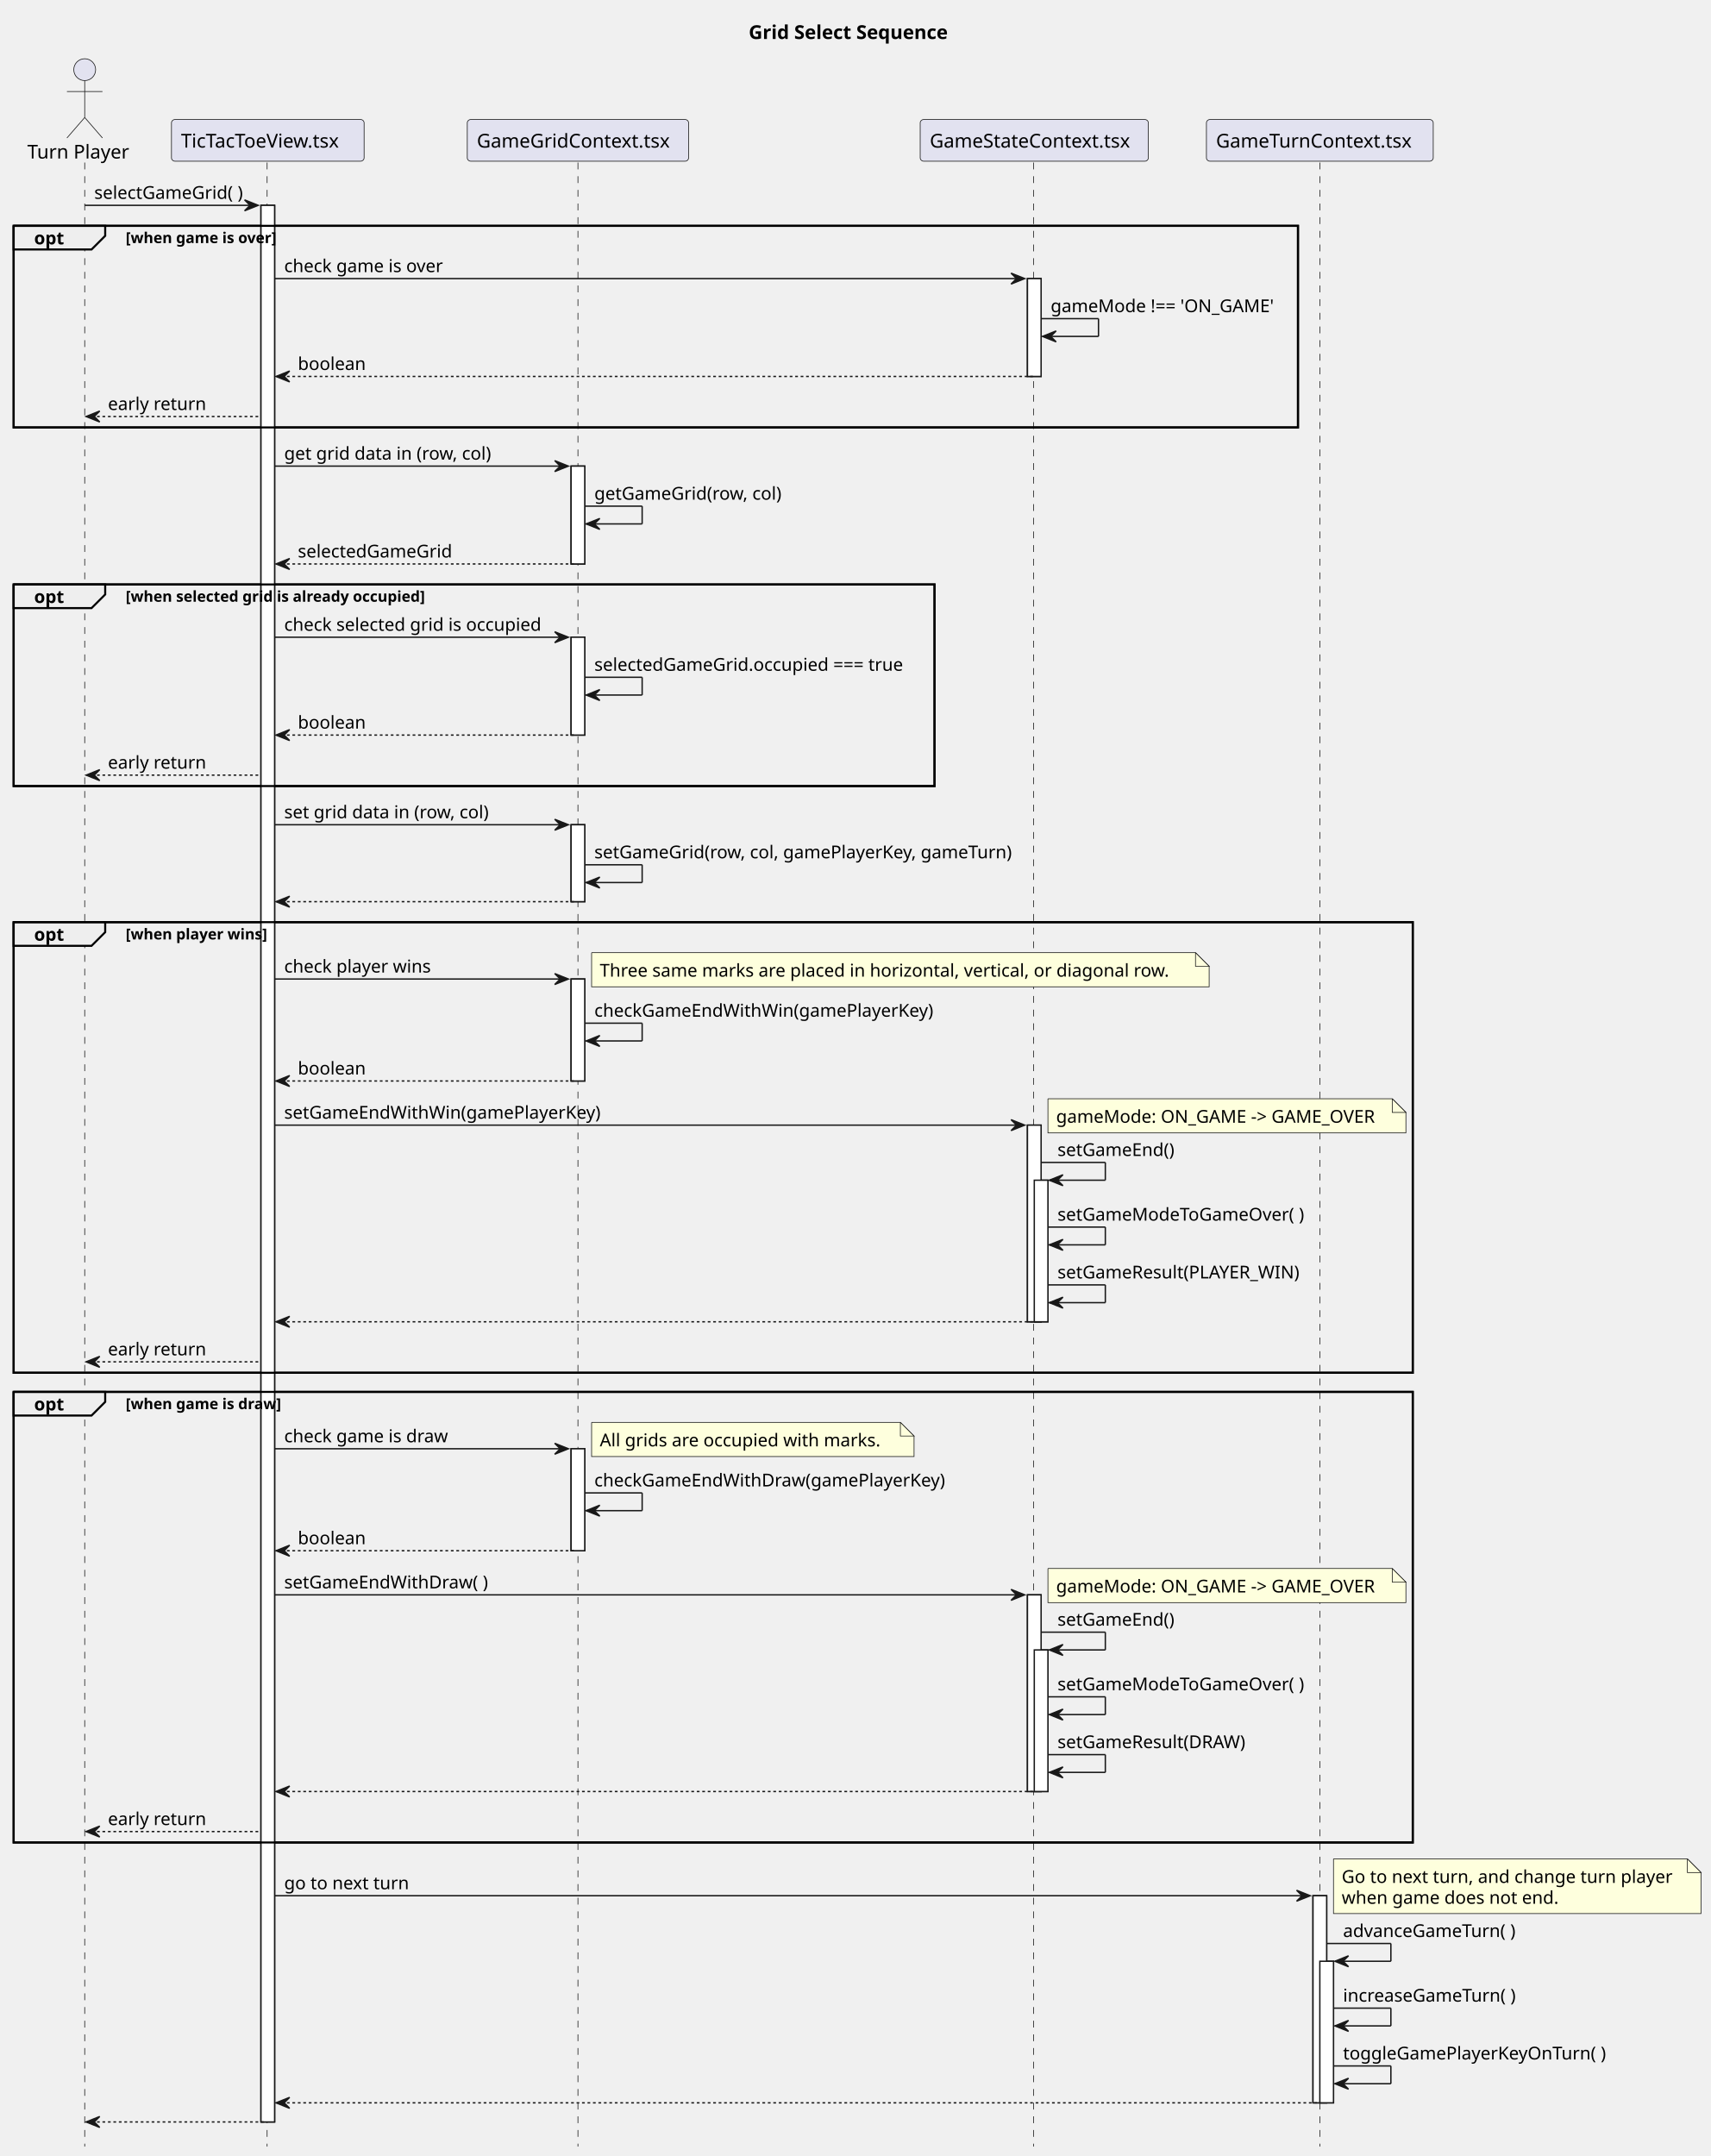
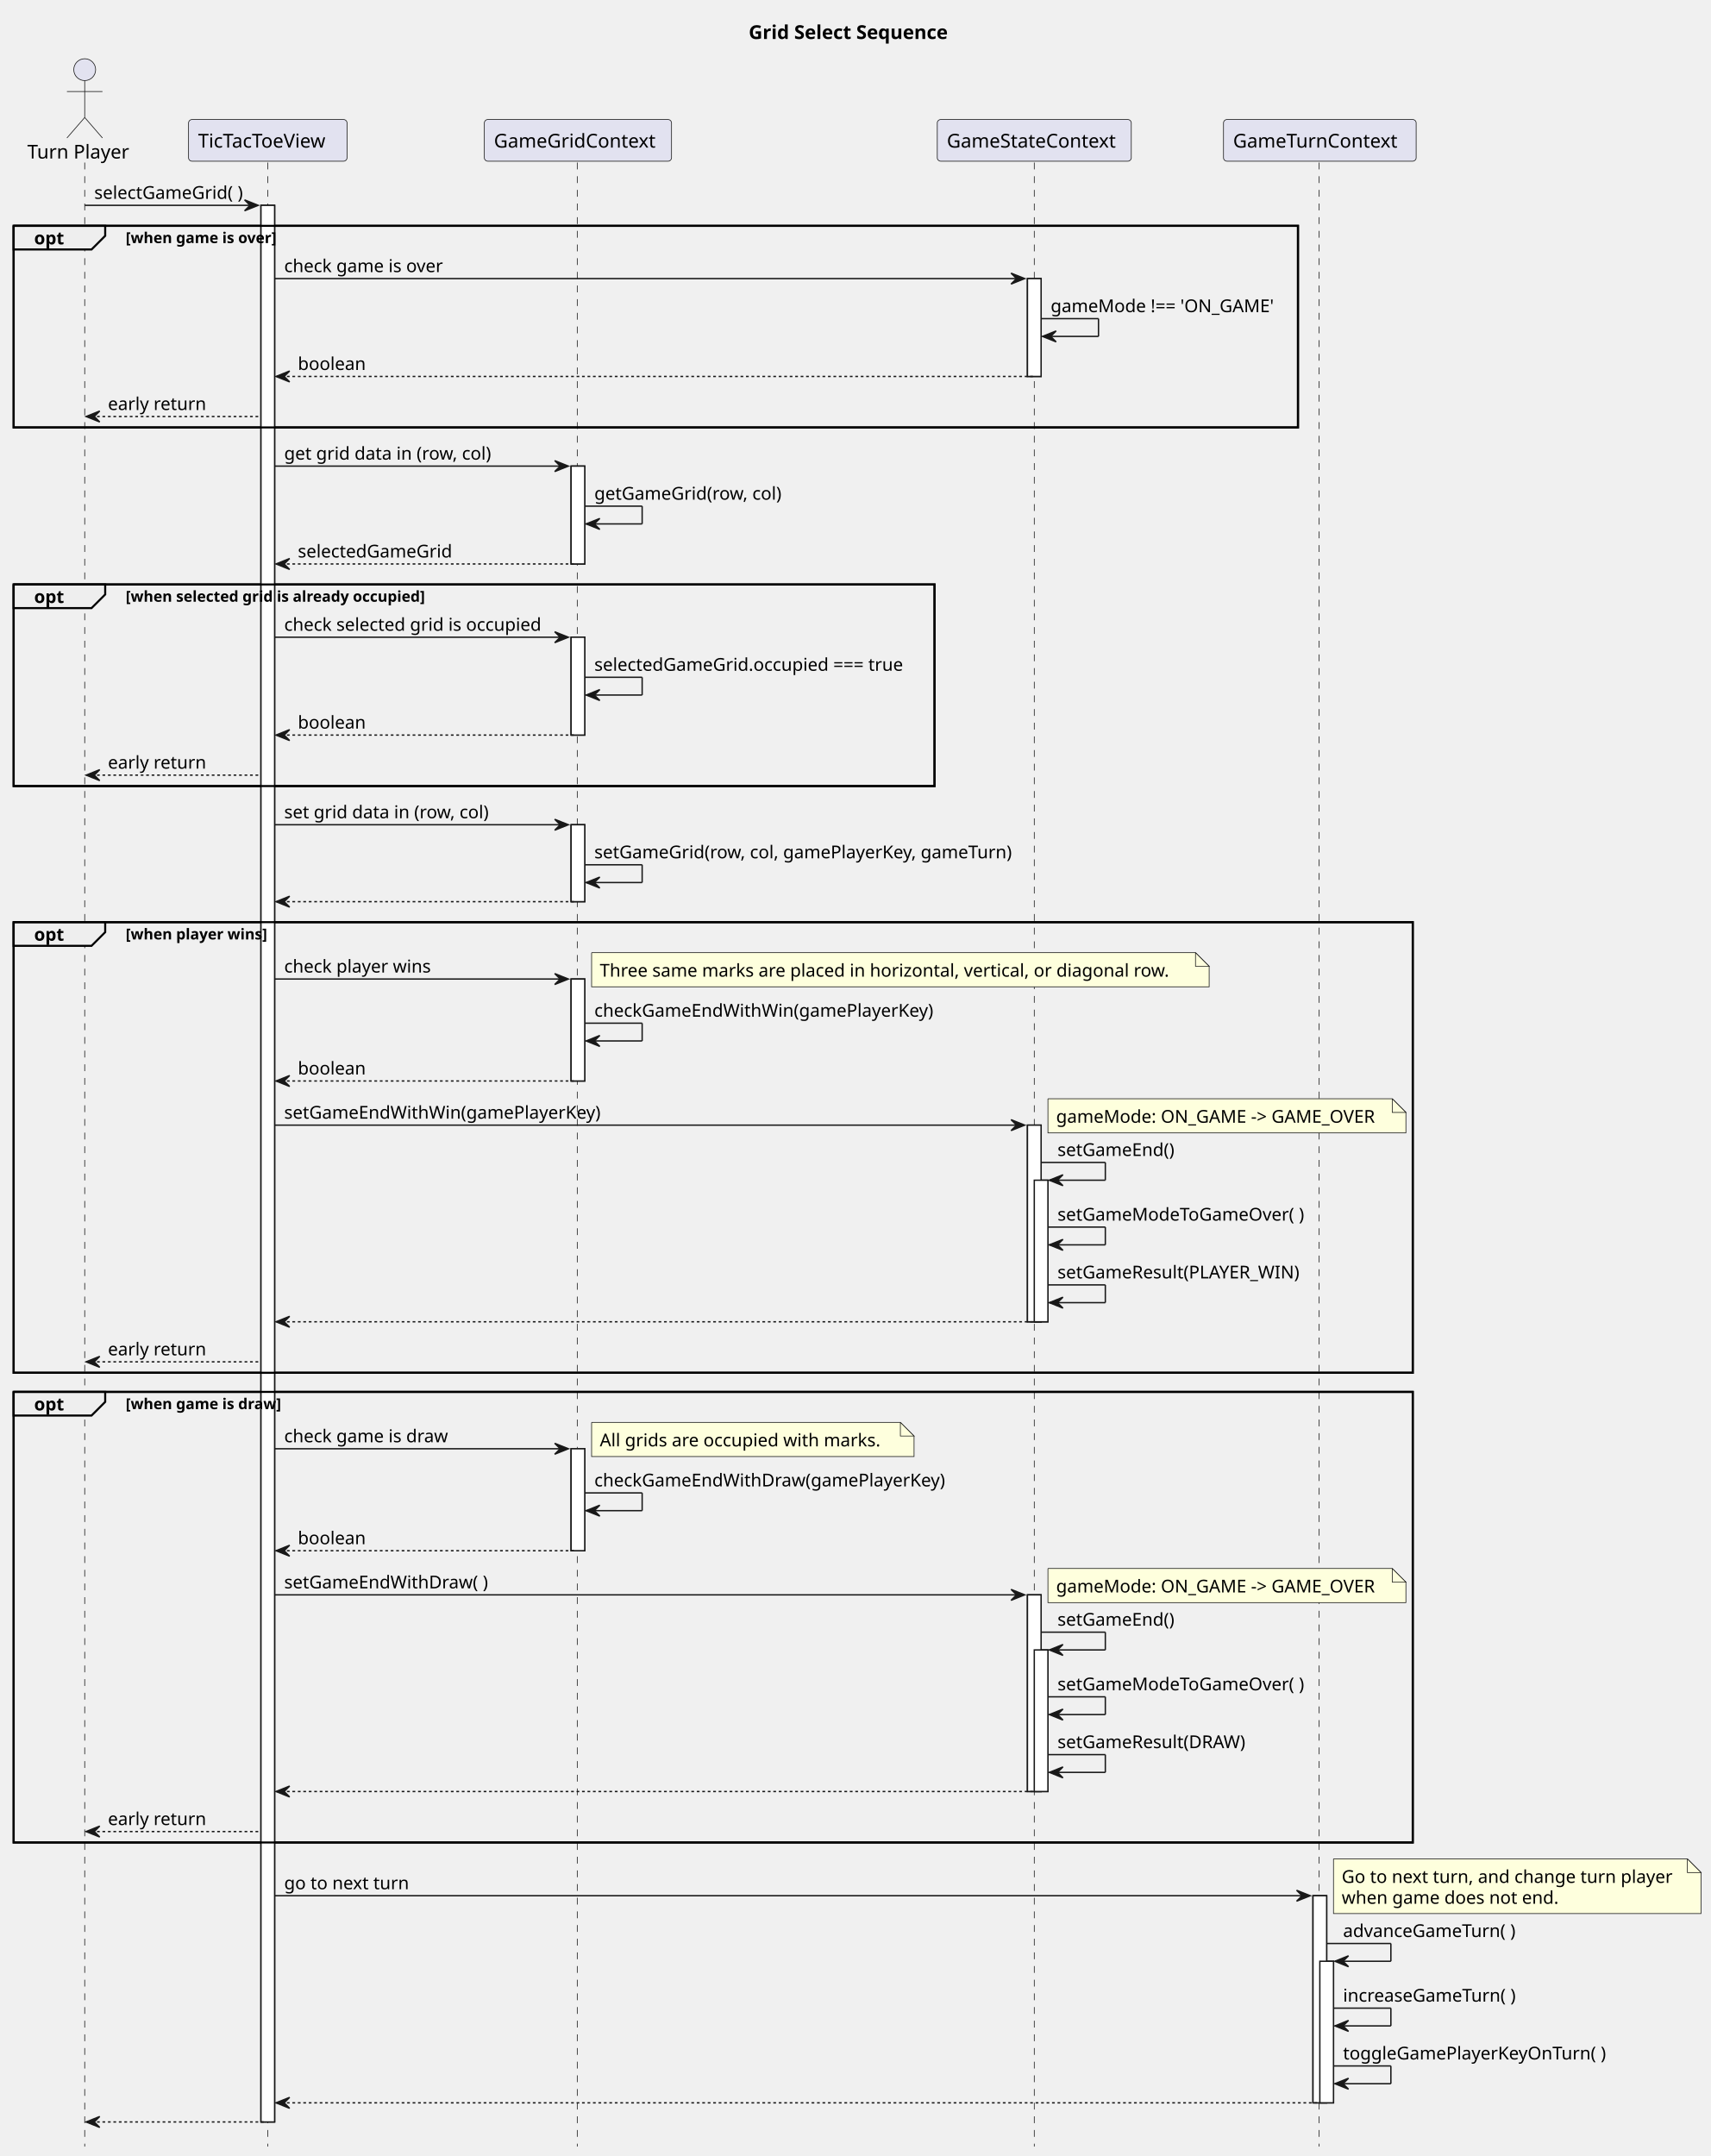
<svg xmlns="http://www.w3.org/2000/svg" contentStyleType="text/css" height="1578px" preserveAspectRatio="none" style="width:1252px;height:1578px;background:#FFFFFF;" version="1.1" viewBox="0 0 1252 1578" width="1252px" zoomAndPan="magnify">
  <defs />
  <g>
    <text fill="#000000" font-family="sans-serif" font-size="14" font-weight="bold" lengthAdjust="spacing" textLength="148" x="548" y="28.535">Grid Select Sequence</text>
    <rect fill="#FFFFFF" height="1402.801" style="stroke:#181818;stroke-width:1.0;" width="10" x="191" y="150.287" />
    <rect fill="#FFFFFF" height="71.621" style="stroke:#181818;stroke-width:1.0;" width="10" x="418" y="341.15" />
    <rect fill="#FFFFFF" height="71.621" style="stroke:#181818;stroke-width:1.0;" width="10" x="418" y="466.393" />
    <rect fill="#FFFFFF" height="56.31" style="stroke:#181818;stroke-width:1.0;" width="10" x="418" y="603.635" />
    <rect fill="#FFFFFF" height="74.621" style="stroke:#181818;stroke-width:1.0;" width="10" x="418" y="716.566" />
    <rect fill="#FFFFFF" height="74.621" style="stroke:#181818;stroke-width:1.0;" width="10" x="418" y="1060.361" />
    <rect fill="#FFFFFF" height="71.621" style="stroke:#181818;stroke-width:1.0;" width="10" x="752" y="203.908" />
    <rect fill="#FFFFFF" height="143.932" style="stroke:#181818;stroke-width:1.0;" width="10" x="752" y="823.498" />
    <rect fill="#FFFFFF" height="103.621" style="stroke:#181818;stroke-width:1.0;" width="10" x="757" y="863.809" />
    <rect fill="#FFFFFF" height="143.932" style="stroke:#181818;stroke-width:1.0;" width="10" x="752" y="1167.293" />
    <rect fill="#FFFFFF" height="103.621" style="stroke:#181818;stroke-width:1.0;" width="10" x="757" y="1207.603" />
    <rect fill="#FFFFFF" height="151.587" style="stroke:#181818;stroke-width:1.0;" width="10" x="961" y="1387.501" />
    <rect fill="#FFFFFF" height="103.621" style="stroke:#181818;stroke-width:1.0;" width="10" x="966" y="1435.467" />
    <rect fill="none" height="147.553" style="stroke:#000000;stroke-width:1.5;" width="940" x="10" y="165.287" />
    <rect fill="none" height="147.553" style="stroke:#000000;stroke-width:1.5;" width="674" x="10" y="427.772" />
    <rect fill="none" height="329.795" style="stroke:#000000;stroke-width:1.5;" width="1024" x="10" y="674.945" />
    <rect fill="none" height="329.795" style="stroke:#000000;stroke-width:1.5;" width="1024" x="10" y="1018.74" />
    <line style="stroke:#181818;stroke-width:0.5;stroke-dasharray:5.0,5.0;" x1="62" x2="62" y1="118.977" y2="1571.088" />
-     <line style="stroke:#181818;stroke-width:0.5;stroke-dasharray:5.0,5.0;" x1="195.5" x2="195.5" y1="118.977" y2="1571.088" />
-     <line style="stroke:#181818;stroke-width:0.5;stroke-dasharray:5.0,5.0;" x1="423" x2="423" y1="118.977" y2="1571.088" />
-     <line style="stroke:#181818;stroke-width:0.5;stroke-dasharray:5.0,5.0;" x1="756.5" x2="756.5" y1="118.977" y2="1571.088" />
-     <line style="stroke:#181818;stroke-width:0.5;stroke-dasharray:5.0,5.0;" x1="966" x2="966" y1="118.977" y2="1571.088" />
+     <line style="stroke:#181818;stroke-width:0.5;stroke-dasharray:5.0,5.0;" x1="196" x2="196" y1="118.977" y2="1571.088" />
+     <line style="stroke:#181818;stroke-width:0.5;stroke-dasharray:5.0,5.0;" x1="422.5" x2="422.5" y1="118.977" y2="1571.088" />
+     <line style="stroke:#181818;stroke-width:0.5;stroke-dasharray:5.0,5.0;" x1="757" x2="757" y1="118.977" y2="1571.088" />
+     <line style="stroke:#181818;stroke-width:0.5;stroke-dasharray:5.0,5.0;" x1="965.5" x2="965.5" y1="118.977" y2="1571.088" />
    <text fill="#000000" font-family="sans-serif" font-size="14" lengthAdjust="spacing" textLength="78" x="20" y="116.023">Turn Player</text>
    <ellipse cx="62" cy="50.988" fill="#E2E2F0" rx="8" ry="8" style="stroke:#181818;stroke-width:0.5;" />
    <path d="M62,58.988 L62,85.988 M49,66.988 L75,66.988 M62,85.988 L49,100.988 M62,85.988 L75,100.988 " fill="none" style="stroke:#181818;stroke-width:0.5;" />
-     <rect fill="#E2E2F0" height="30.488" rx="2.5" ry="2.5" style="stroke:#181818;stroke-width:0.5;" width="141" x="125.5" y="87.488" />
-     <text fill="#000000" font-family="sans-serif" font-size="14" lengthAdjust="spacing" textLength="127" x="132.5" y="108.023">TicTacToeView.tsx</text>
-     <rect fill="#E2E2F0" height="30.488" rx="2.5" ry="2.5" style="stroke:#181818;stroke-width:0.5;" width="162" x="342" y="87.488" />
-     <text fill="#000000" font-family="sans-serif" font-size="14" lengthAdjust="spacing" textLength="148" x="349" y="108.023">GameGridContext.tsx</text>
-     <rect fill="#E2E2F0" height="30.488" rx="2.5" ry="2.5" style="stroke:#181818;stroke-width:0.5;" width="167" x="673.5" y="87.488" />
-     <text fill="#000000" font-family="sans-serif" font-size="14" lengthAdjust="spacing" textLength="153" x="680.5" y="108.023">GameStateContext.tsx</text>
-     <rect fill="#E2E2F0" height="30.488" rx="2.5" ry="2.5" style="stroke:#181818;stroke-width:0.5;" width="166" x="883" y="87.488" />
-     <text fill="#000000" font-family="sans-serif" font-size="14" lengthAdjust="spacing" textLength="152" x="890" y="108.023">GameTurnContext.tsx</text>
+     <rect fill="#E2E2F0" height="30.488" rx="2.5" ry="2.5" style="stroke:#181818;stroke-width:0.5;" width="116" x="138" y="87.488" />
+     <text fill="#000000" font-family="sans-serif" font-size="14" lengthAdjust="spacing" textLength="102" x="145" y="108.023">TicTacToeView</text>
+     <rect fill="#E2E2F0" height="30.488" rx="2.5" ry="2.5" style="stroke:#181818;stroke-width:0.5;" width="137" x="354.5" y="87.488" />
+     <text fill="#000000" font-family="sans-serif" font-size="14" lengthAdjust="spacing" textLength="123" x="361.5" y="108.023">GameGridContext</text>
+     <rect fill="#E2E2F0" height="30.488" rx="2.5" ry="2.5" style="stroke:#181818;stroke-width:0.5;" width="142" x="686" y="87.488" />
+     <text fill="#000000" font-family="sans-serif" font-size="14" lengthAdjust="spacing" textLength="128" x="693" y="108.023">GameStateContext</text>
+     <rect fill="#E2E2F0" height="30.488" rx="2.5" ry="2.5" style="stroke:#181818;stroke-width:0.5;" width="141" x="895.5" y="87.488" />
+     <text fill="#000000" font-family="sans-serif" font-size="14" lengthAdjust="spacing" textLength="127" x="902.5" y="108.023">GameTurnContext</text>
    <rect fill="#FFFFFF" height="1402.801" style="stroke:#181818;stroke-width:1.0;" width="10" x="191" y="150.287" />
    <rect fill="#FFFFFF" height="71.621" style="stroke:#181818;stroke-width:1.0;" width="10" x="418" y="341.15" />
    <rect fill="#FFFFFF" height="71.621" style="stroke:#181818;stroke-width:1.0;" width="10" x="418" y="466.393" />
    <rect fill="#FFFFFF" height="56.31" style="stroke:#181818;stroke-width:1.0;" width="10" x="418" y="603.635" />
    <rect fill="#FFFFFF" height="74.621" style="stroke:#181818;stroke-width:1.0;" width="10" x="418" y="716.566" />
    <rect fill="#FFFFFF" height="74.621" style="stroke:#181818;stroke-width:1.0;" width="10" x="418" y="1060.361" />
    <rect fill="#FFFFFF" height="71.621" style="stroke:#181818;stroke-width:1.0;" width="10" x="752" y="203.908" />
    <rect fill="#FFFFFF" height="143.932" style="stroke:#181818;stroke-width:1.0;" width="10" x="752" y="823.498" />
    <rect fill="#FFFFFF" height="103.621" style="stroke:#181818;stroke-width:1.0;" width="10" x="757" y="863.809" />
    <rect fill="#FFFFFF" height="143.932" style="stroke:#181818;stroke-width:1.0;" width="10" x="752" y="1167.293" />
    <rect fill="#FFFFFF" height="103.621" style="stroke:#181818;stroke-width:1.0;" width="10" x="757" y="1207.603" />
    <rect fill="#FFFFFF" height="151.587" style="stroke:#181818;stroke-width:1.0;" width="10" x="961" y="1387.501" />
    <rect fill="#FFFFFF" height="103.621" style="stroke:#181818;stroke-width:1.0;" width="10" x="966" y="1435.467" />
    <polygon fill="#181818" points="179,146.287,189,150.287,179,154.287,183,150.287" style="stroke:#181818;stroke-width:1.0;" />
    <line style="stroke:#181818;stroke-width:1.0;" x1="62" x2="185" y1="150.287" y2="150.287" />
    <text fill="#000000" font-family="sans-serif" font-size="13" lengthAdjust="spacing" textLength="110" x="69" y="145.545">selectGameGrid( )</text>
    <path d="M10,165.287 L77,165.287 L77,172.598 L67,182.598 L10,182.598 L10,165.287 " fill="#EEEEEE" style="stroke:#000000;stroke-width:1.5;" />
    <rect fill="none" height="147.553" style="stroke:#000000;stroke-width:1.5;" width="940" x="10" y="165.287" />
    <text fill="#000000" font-family="sans-serif" font-size="13" font-weight="bold" lengthAdjust="spacing" textLength="22" x="25" y="178.856">opt</text>
    <text fill="#000000" font-family="sans-serif" font-size="11" font-weight="bold" lengthAdjust="spacing" textLength="114" x="92" y="177.922">[when game is over]</text>
    <polygon fill="#181818" points="740,199.908,750,203.908,740,207.908,744,203.908" style="stroke:#181818;stroke-width:1.0;" />
    <line style="stroke:#181818;stroke-width:1.0;" x1="201" x2="746" y1="203.908" y2="203.908" />
    <text fill="#000000" font-family="sans-serif" font-size="13" lengthAdjust="spacing" textLength="121" x="208" y="199.166">check game is over</text>
    <line style="stroke:#181818;stroke-width:1.0;" x1="762" x2="804" y1="233.219" y2="233.219" />
    <line style="stroke:#181818;stroke-width:1.0;" x1="804" x2="804" y1="233.219" y2="246.219" />
    <line style="stroke:#181818;stroke-width:1.0;" x1="763" x2="804" y1="246.219" y2="246.219" />
    <polygon fill="#181818" points="773,242.219,763,246.219,773,250.219,769,246.219" style="stroke:#181818;stroke-width:1.0;" />
    <text fill="#000000" font-family="sans-serif" font-size="13" lengthAdjust="spacing" textLength="169" x="769" y="228.477">gameMode !== 'ON_GAME'</text>
    <polygon fill="#181818" points="212,271.529,202,275.529,212,279.529,208,275.529" style="stroke:#181818;stroke-width:1.0;" />
    <line style="stroke:#181818;stroke-width:1.0;stroke-dasharray:2.0,2.0;" x1="206" x2="756" y1="275.529" y2="275.529" />
    <text fill="#000000" font-family="sans-serif" font-size="13" lengthAdjust="spacing" textLength="50" x="218" y="270.787">boolean</text>
    <polygon fill="#181818" points="73,300.84,63,304.84,73,308.84,69,304.84" style="stroke:#181818;stroke-width:1.0;" />
    <line style="stroke:#181818;stroke-width:1.0;stroke-dasharray:2.0,2.0;" x1="67" x2="190" y1="304.84" y2="304.84" />
    <text fill="#000000" font-family="sans-serif" font-size="13" lengthAdjust="spacing" textLength="72" x="79" y="300.098">early return</text>
    <polygon fill="#181818" points="406,337.15,416,341.15,406,345.15,410,341.15" style="stroke:#181818;stroke-width:1.0;" />
    <line style="stroke:#181818;stroke-width:1.0;" x1="201" x2="412" y1="341.15" y2="341.15" />
    <text fill="#000000" font-family="sans-serif" font-size="13" lengthAdjust="spacing" textLength="158" x="208" y="336.408">get grid data in (row, col)</text>
    <line style="stroke:#181818;stroke-width:1.0;" x1="428" x2="470" y1="370.461" y2="370.461" />
    <line style="stroke:#181818;stroke-width:1.0;" x1="470" x2="470" y1="370.461" y2="383.461" />
    <line style="stroke:#181818;stroke-width:1.0;" x1="429" x2="470" y1="383.461" y2="383.461" />
    <polygon fill="#181818" points="439,379.461,429,383.461,439,387.461,435,383.461" style="stroke:#181818;stroke-width:1.0;" />
    <text fill="#000000" font-family="sans-serif" font-size="13" lengthAdjust="spacing" textLength="139" x="435" y="365.719">getGameGrid(row, col)</text>
    <polygon fill="#181818" points="212,408.772,202,412.772,212,416.772,208,412.772" style="stroke:#181818;stroke-width:1.0;" />
    <line style="stroke:#181818;stroke-width:1.0;stroke-dasharray:2.0,2.0;" x1="206" x2="422" y1="412.772" y2="412.772" />
    <text fill="#000000" font-family="sans-serif" font-size="13" lengthAdjust="spacing" textLength="113" x="218" y="408.029">selectedGameGrid</text>
    <path d="M10,427.772 L77,427.772 L77,435.082 L67,445.082 L10,445.082 L10,427.772 " fill="#EEEEEE" style="stroke:#000000;stroke-width:1.5;" />
    <rect fill="none" height="147.553" style="stroke:#000000;stroke-width:1.5;" width="674" x="10" y="427.772" />
    <text fill="#000000" font-family="sans-serif" font-size="13" font-weight="bold" lengthAdjust="spacing" textLength="22" x="25" y="441.34">opt</text>
    <text fill="#000000" font-family="sans-serif" font-size="11" font-weight="bold" lengthAdjust="spacing" textLength="225" x="92" y="440.406">[when selected grid is already occupied]</text>
    <polygon fill="#181818" points="406,462.393,416,466.393,406,470.393,410,466.393" style="stroke:#181818;stroke-width:1.0;" />
    <line style="stroke:#181818;stroke-width:1.0;" x1="201" x2="412" y1="466.393" y2="466.393" />
    <text fill="#000000" font-family="sans-serif" font-size="13" lengthAdjust="spacing" textLength="198" x="208" y="461.65">check selected grid is occupied</text>
    <line style="stroke:#181818;stroke-width:1.0;" x1="428" x2="470" y1="495.703" y2="495.703" />
    <line style="stroke:#181818;stroke-width:1.0;" x1="470" x2="470" y1="495.703" y2="508.703" />
    <line style="stroke:#181818;stroke-width:1.0;" x1="429" x2="470" y1="508.703" y2="508.703" />
    <polygon fill="#181818" points="439,504.703,429,508.703,439,512.703,435,508.703" style="stroke:#181818;stroke-width:1.0;" />
    <text fill="#000000" font-family="sans-serif" font-size="13" lengthAdjust="spacing" textLength="237" x="435" y="490.961">selectedGameGrid.occupied === true</text>
    <polygon fill="#181818" points="212,534.014,202,538.014,212,542.014,208,538.014" style="stroke:#181818;stroke-width:1.0;" />
    <line style="stroke:#181818;stroke-width:1.0;stroke-dasharray:2.0,2.0;" x1="206" x2="422" y1="538.014" y2="538.014" />
    <text fill="#000000" font-family="sans-serif" font-size="13" lengthAdjust="spacing" textLength="50" x="218" y="533.271">boolean</text>
    <polygon fill="#181818" points="73,563.324,63,567.324,73,571.324,69,567.324" style="stroke:#181818;stroke-width:1.0;" />
    <line style="stroke:#181818;stroke-width:1.0;stroke-dasharray:2.0,2.0;" x1="67" x2="190" y1="567.324" y2="567.324" />
    <text fill="#000000" font-family="sans-serif" font-size="13" lengthAdjust="spacing" textLength="72" x="79" y="562.582">early return</text>
    <polygon fill="#181818" points="406,599.635,416,603.635,406,607.635,410,603.635" style="stroke:#181818;stroke-width:1.0;" />
    <line style="stroke:#181818;stroke-width:1.0;" x1="201" x2="412" y1="603.635" y2="603.635" />
    <text fill="#000000" font-family="sans-serif" font-size="13" lengthAdjust="spacing" textLength="157" x="208" y="598.893">set grid data in (row, col)</text>
    <line style="stroke:#181818;stroke-width:1.0;" x1="428" x2="470" y1="632.945" y2="632.945" />
    <line style="stroke:#181818;stroke-width:1.0;" x1="470" x2="470" y1="632.945" y2="645.945" />
    <line style="stroke:#181818;stroke-width:1.0;" x1="429" x2="470" y1="645.945" y2="645.945" />
    <polygon fill="#181818" points="439,641.945,429,645.945,439,649.945,435,645.945" style="stroke:#181818;stroke-width:1.0;" />
    <text fill="#000000" font-family="sans-serif" font-size="13" lengthAdjust="spacing" textLength="310" x="435" y="628.203">setGameGrid(row, col, gamePlayerKey, gameTurn)</text>
    <polygon fill="#181818" points="212,655.945,202,659.945,212,663.945,208,659.945" style="stroke:#181818;stroke-width:1.0;" />
    <line style="stroke:#181818;stroke-width:1.0;stroke-dasharray:2.0,2.0;" x1="206" x2="422" y1="659.945" y2="659.945" />
    <path d="M10,674.945 L77,674.945 L77,682.256 L67,692.256 L10,692.256 L10,674.945 " fill="#EEEEEE" style="stroke:#000000;stroke-width:1.5;" />
    <rect fill="none" height="329.795" style="stroke:#000000;stroke-width:1.5;" width="1024" x="10" y="674.945" />
    <text fill="#000000" font-family="sans-serif" font-size="13" font-weight="bold" lengthAdjust="spacing" textLength="22" x="25" y="688.514">opt</text>
    <text fill="#000000" font-family="sans-serif" font-size="11" font-weight="bold" lengthAdjust="spacing" textLength="105" x="92" y="687.58">[when player wins]</text>
    <polygon fill="#181818" points="406,712.566,416,716.566,406,720.566,410,716.566" style="stroke:#181818;stroke-width:1.0;" />
    <line style="stroke:#181818;stroke-width:1.0;" x1="201" x2="412" y1="716.566" y2="716.566" />
    <text fill="#000000" font-family="sans-serif" font-size="13" lengthAdjust="spacing" textLength="112" x="208" y="711.824">check player wins</text>
    <path d="M433,697.256 L433,722.256 L885,722.256 L885,707.256 L875,697.256 L433,697.256 " fill="#FEFFDD" style="stroke:#181818;stroke-width:0.5;" />
    <path d="M875,697.256 L875,707.256 L885,707.256 L875,697.256 " fill="#FEFFDD" style="stroke:#181818;stroke-width:0.5;" />
    <text fill="#000000" font-family="sans-serif" font-size="13" lengthAdjust="spacing" textLength="431" x="439" y="714.824">Three same marks are placed in horizontal, vertical, or diagonal row.</text>
    <line style="stroke:#181818;stroke-width:1.0;" x1="428" x2="470" y1="748.877" y2="748.877" />
    <line style="stroke:#181818;stroke-width:1.0;" x1="470" x2="470" y1="748.877" y2="761.877" />
    <line style="stroke:#181818;stroke-width:1.0;" x1="429" x2="470" y1="761.877" y2="761.877" />
    <polygon fill="#181818" points="439,757.877,429,761.877,439,765.877,435,761.877" style="stroke:#181818;stroke-width:1.0;" />
    <text fill="#000000" font-family="sans-serif" font-size="13" lengthAdjust="spacing" textLength="247" x="435" y="744.135">checkGameEndWithWin(gamePlayerKey)</text>
    <polygon fill="#181818" points="212,787.188,202,791.188,212,795.188,208,791.188" style="stroke:#181818;stroke-width:1.0;" />
    <line style="stroke:#181818;stroke-width:1.0;stroke-dasharray:2.0,2.0;" x1="206" x2="422" y1="791.188" y2="791.188" />
    <text fill="#000000" font-family="sans-serif" font-size="13" lengthAdjust="spacing" textLength="50" x="218" y="786.445">boolean</text>
    <polygon fill="#181818" points="740,819.498,750,823.498,740,827.498,744,823.498" style="stroke:#181818;stroke-width:1.0;" />
    <line style="stroke:#181818;stroke-width:1.0;" x1="201" x2="746" y1="823.498" y2="823.498" />
    <text fill="#000000" font-family="sans-serif" font-size="13" lengthAdjust="spacing" textLength="229" x="208" y="818.756">setGameEndWithWin(gamePlayerKey)</text>
    <path d="M767,804.188 L767,829.188 L1029,829.188 L1029,814.188 L1019,804.188 L767,804.188 " fill="#FEFFDD" style="stroke:#181818;stroke-width:0.5;" />
    <path d="M1019,804.188 L1019,814.188 L1029,814.188 L1019,804.188 " fill="#FEFFDD" style="stroke:#181818;stroke-width:0.5;" />
    <text fill="#000000" font-family="sans-serif" font-size="13" lengthAdjust="spacing" textLength="241" x="773" y="821.756">gameMode: ON_GAME -&gt; GAME_OVER</text>
    <line style="stroke:#181818;stroke-width:1.0;" x1="762" x2="809" y1="850.809" y2="850.809" />
    <line style="stroke:#181818;stroke-width:1.0;" x1="809" x2="809" y1="850.809" y2="863.809" />
    <line style="stroke:#181818;stroke-width:1.0;" x1="768" x2="809" y1="863.809" y2="863.809" />
    <polygon fill="#181818" points="778,859.809,768,863.809,778,867.809,774,863.809" style="stroke:#181818;stroke-width:1.0;" />
    <text fill="#000000" font-family="sans-serif" font-size="13" lengthAdjust="spacing" textLength="85" x="774" y="846.066">setGameEnd()</text>
    <line style="stroke:#181818;stroke-width:1.0;" x1="767" x2="809" y1="898.119" y2="898.119" />
    <line style="stroke:#181818;stroke-width:1.0;" x1="809" x2="809" y1="898.119" y2="911.119" />
    <line style="stroke:#181818;stroke-width:1.0;" x1="768" x2="809" y1="911.119" y2="911.119" />
    <polygon fill="#181818" points="778,907.119,768,911.119,778,915.119,774,911.119" style="stroke:#181818;stroke-width:1.0;" />
    <text fill="#000000" font-family="sans-serif" font-size="13" lengthAdjust="spacing" textLength="180" x="774" y="893.377">setGameModeToGameOver( )</text>
    <line style="stroke:#181818;stroke-width:1.0;" x1="767" x2="809" y1="940.43" y2="940.43" />
    <line style="stroke:#181818;stroke-width:1.0;" x1="809" x2="809" y1="940.43" y2="953.43" />
    <line style="stroke:#181818;stroke-width:1.0;" x1="768" x2="809" y1="953.43" y2="953.43" />
    <polygon fill="#181818" points="778,949.43,768,953.43,778,957.43,774,953.43" style="stroke:#181818;stroke-width:1.0;" />
    <text fill="#000000" font-family="sans-serif" font-size="13" lengthAdjust="spacing" textLength="179" x="774" y="935.688">setGameResult(PLAYER_WIN)</text>
    <polygon fill="#181818" points="212,963.43,202,967.43,212,971.43,208,967.43" style="stroke:#181818;stroke-width:1.0;" />
    <line style="stroke:#181818;stroke-width:1.0;stroke-dasharray:2.0,2.0;" x1="206" x2="756" y1="967.43" y2="967.43" />
    <polygon fill="#181818" points="73,992.74,63,996.74,73,1000.74,69,996.74" style="stroke:#181818;stroke-width:1.0;" />
    <line style="stroke:#181818;stroke-width:1.0;stroke-dasharray:2.0,2.0;" x1="67" x2="190" y1="996.74" y2="996.74" />
    <text fill="#000000" font-family="sans-serif" font-size="13" lengthAdjust="spacing" textLength="72" x="79" y="991.998">early return</text>
    <path d="M10,1018.74 L77,1018.74 L77,1026.051 L67,1036.051 L10,1036.051 L10,1018.74 " fill="#EEEEEE" style="stroke:#000000;stroke-width:1.5;" />
    <rect fill="none" height="329.795" style="stroke:#000000;stroke-width:1.5;" width="1024" x="10" y="1018.74" />
    <text fill="#000000" font-family="sans-serif" font-size="13" font-weight="bold" lengthAdjust="spacing" textLength="22" x="25" y="1032.309">opt</text>
    <text fill="#000000" font-family="sans-serif" font-size="11" font-weight="bold" lengthAdjust="spacing" textLength="116" x="92" y="1031.375">[when game is draw]</text>
    <polygon fill="#181818" points="406,1056.361,416,1060.361,406,1064.361,410,1060.361" style="stroke:#181818;stroke-width:1.0;" />
    <line style="stroke:#181818;stroke-width:1.0;" x1="201" x2="412" y1="1060.361" y2="1060.361" />
    <text fill="#000000" font-family="sans-serif" font-size="13" lengthAdjust="spacing" textLength="124" x="208" y="1055.619">check game is draw</text>
    <path d="M433,1041.051 L433,1066.051 L669,1066.051 L669,1051.051 L659,1041.051 L433,1041.051 " fill="#FEFFDD" style="stroke:#181818;stroke-width:0.5;" />
    <path d="M659,1041.051 L659,1051.051 L669,1051.051 L659,1041.051 " fill="#FEFFDD" style="stroke:#181818;stroke-width:0.5;" />
    <text fill="#000000" font-family="sans-serif" font-size="13" lengthAdjust="spacing" textLength="215" x="439" y="1058.619">All grids are occupied with marks.</text>
    <line style="stroke:#181818;stroke-width:1.0;" x1="428" x2="470" y1="1092.672" y2="1092.672" />
    <line style="stroke:#181818;stroke-width:1.0;" x1="470" x2="470" y1="1092.672" y2="1105.672" />
    <line style="stroke:#181818;stroke-width:1.0;" x1="429" x2="470" y1="1105.672" y2="1105.672" />
    <polygon fill="#181818" points="439,1101.672,429,1105.672,439,1109.672,435,1105.672" style="stroke:#181818;stroke-width:1.0;" />
    <text fill="#000000" font-family="sans-serif" font-size="13" lengthAdjust="spacing" textLength="256" x="435" y="1087.93">checkGameEndWithDraw(gamePlayerKey)</text>
    <polygon fill="#181818" points="212,1130.982,202,1134.982,212,1138.982,208,1134.982" style="stroke:#181818;stroke-width:1.0;" />
    <line style="stroke:#181818;stroke-width:1.0;stroke-dasharray:2.0,2.0;" x1="206" x2="422" y1="1134.982" y2="1134.982" />
    <text fill="#000000" font-family="sans-serif" font-size="13" lengthAdjust="spacing" textLength="50" x="218" y="1130.24">boolean</text>
    <polygon fill="#181818" points="740,1163.293,750,1167.293,740,1171.293,744,1167.293" style="stroke:#181818;stroke-width:1.0;" />
    <line style="stroke:#181818;stroke-width:1.0;" x1="201" x2="746" y1="1167.293" y2="1167.293" />
    <text fill="#000000" font-family="sans-serif" font-size="13" lengthAdjust="spacing" textLength="149" x="208" y="1162.551">setGameEndWithDraw( )</text>
    <path d="M767,1147.982 L767,1172.982 L1029,1172.982 L1029,1157.982 L1019,1147.982 L767,1147.982 " fill="#FEFFDD" style="stroke:#181818;stroke-width:0.5;" />
    <path d="M1019,1147.982 L1019,1157.982 L1029,1157.982 L1019,1147.982 " fill="#FEFFDD" style="stroke:#181818;stroke-width:0.5;" />
    <text fill="#000000" font-family="sans-serif" font-size="13" lengthAdjust="spacing" textLength="241" x="773" y="1165.551">gameMode: ON_GAME -&gt; GAME_OVER</text>
    <line style="stroke:#181818;stroke-width:1.0;" x1="762" x2="809" y1="1194.603" y2="1194.603" />
    <line style="stroke:#181818;stroke-width:1.0;" x1="809" x2="809" y1="1194.603" y2="1207.603" />
    <line style="stroke:#181818;stroke-width:1.0;" x1="768" x2="809" y1="1207.603" y2="1207.603" />
    <polygon fill="#181818" points="778,1203.603,768,1207.603,778,1211.603,774,1207.603" style="stroke:#181818;stroke-width:1.0;" />
    <text fill="#000000" font-family="sans-serif" font-size="13" lengthAdjust="spacing" textLength="85" x="774" y="1189.861">setGameEnd()</text>
    <line style="stroke:#181818;stroke-width:1.0;" x1="767" x2="809" y1="1241.914" y2="1241.914" />
    <line style="stroke:#181818;stroke-width:1.0;" x1="809" x2="809" y1="1241.914" y2="1254.914" />
    <line style="stroke:#181818;stroke-width:1.0;" x1="768" x2="809" y1="1254.914" y2="1254.914" />
    <polygon fill="#181818" points="778,1250.914,768,1254.914,778,1258.914,774,1254.914" style="stroke:#181818;stroke-width:1.0;" />
    <text fill="#000000" font-family="sans-serif" font-size="13" lengthAdjust="spacing" textLength="180" x="774" y="1237.172">setGameModeToGameOver( )</text>
    <line style="stroke:#181818;stroke-width:1.0;" x1="767" x2="809" y1="1284.225" y2="1284.225" />
    <line style="stroke:#181818;stroke-width:1.0;" x1="809" x2="809" y1="1284.225" y2="1297.225" />
    <line style="stroke:#181818;stroke-width:1.0;" x1="768" x2="809" y1="1297.225" y2="1297.225" />
    <polygon fill="#181818" points="778,1293.225,768,1297.225,778,1301.225,774,1297.225" style="stroke:#181818;stroke-width:1.0;" />
    <text fill="#000000" font-family="sans-serif" font-size="13" lengthAdjust="spacing" textLength="139" x="774" y="1279.482">setGameResult(DRAW)</text>
    <polygon fill="#181818" points="212,1307.225,202,1311.225,212,1315.225,208,1311.225" style="stroke:#181818;stroke-width:1.0;" />
    <line style="stroke:#181818;stroke-width:1.0;stroke-dasharray:2.0,2.0;" x1="206" x2="756" y1="1311.225" y2="1311.225" />
    <polygon fill="#181818" points="73,1336.535,63,1340.535,73,1344.535,69,1340.535" style="stroke:#181818;stroke-width:1.0;" />
    <line style="stroke:#181818;stroke-width:1.0;stroke-dasharray:2.0,2.0;" x1="67" x2="190" y1="1340.535" y2="1340.535" />
    <text fill="#000000" font-family="sans-serif" font-size="13" lengthAdjust="spacing" textLength="72" x="79" y="1335.793">early return</text>
    <polygon fill="#181818" points="949,1383.501,959,1387.501,949,1391.501,953,1387.501" style="stroke:#181818;stroke-width:1.0;" />
    <line style="stroke:#181818;stroke-width:1.0;" x1="201" x2="955" y1="1387.501" y2="1387.501" />
    <text fill="#000000" font-family="sans-serif" font-size="13" lengthAdjust="spacing" textLength="95" x="208" y="1382.759">go to next turn</text>
    <path d="M976,1360.535 L976,1400.535 L1245,1400.535 L1245,1370.535 L1235,1360.535 L976,1360.535 " fill="#FEFFDD" style="stroke:#181818;stroke-width:0.5;" />
    <path d="M1235,1360.535 L1235,1370.535 L1245,1370.535 L1235,1360.535 " fill="#FEFFDD" style="stroke:#181818;stroke-width:0.5;" />
    <text fill="#000000" font-family="sans-serif" font-size="13" lengthAdjust="spacing" textLength="248" x="982" y="1378.103">Go to next turn, and change turn player</text>
    <text fill="#000000" font-family="sans-serif" font-size="13" lengthAdjust="spacing" textLength="161" x="982" y="1393.414">when game does not end.</text>
    <line style="stroke:#181818;stroke-width:1.0;" x1="971" x2="1018" y1="1422.467" y2="1422.467" />
    <line style="stroke:#181818;stroke-width:1.0;" x1="1018" x2="1018" y1="1422.467" y2="1435.467" />
    <line style="stroke:#181818;stroke-width:1.0;" x1="977" x2="1018" y1="1435.467" y2="1435.467" />
    <polygon fill="#181818" points="987,1431.467,977,1435.467,987,1439.467,983,1435.467" style="stroke:#181818;stroke-width:1.0;" />
    <text fill="#000000" font-family="sans-serif" font-size="13" lengthAdjust="spacing" textLength="127" x="983" y="1417.725">advanceGameTurn( )</text>
    <line style="stroke:#181818;stroke-width:1.0;" x1="976" x2="1018" y1="1469.777" y2="1469.777" />
    <line style="stroke:#181818;stroke-width:1.0;" x1="1018" x2="1018" y1="1469.777" y2="1482.777" />
    <line style="stroke:#181818;stroke-width:1.0;" x1="977" x2="1018" y1="1482.777" y2="1482.777" />
    <polygon fill="#181818" points="987,1478.777,977,1482.777,987,1486.777,983,1482.777" style="stroke:#181818;stroke-width:1.0;" />
    <text fill="#000000" font-family="sans-serif" font-size="13" lengthAdjust="spacing" textLength="128" x="983" y="1465.035">increaseGameTurn( )</text>
    <line style="stroke:#181818;stroke-width:1.0;" x1="976" x2="1018" y1="1512.088" y2="1512.088" />
    <line style="stroke:#181818;stroke-width:1.0;" x1="1018" x2="1018" y1="1512.088" y2="1525.088" />
    <line style="stroke:#181818;stroke-width:1.0;" x1="977" x2="1018" y1="1525.088" y2="1525.088" />
    <polygon fill="#181818" points="987,1521.088,977,1525.088,987,1529.088,983,1525.088" style="stroke:#181818;stroke-width:1.0;" />
    <text fill="#000000" font-family="sans-serif" font-size="13" lengthAdjust="spacing" textLength="193" x="983" y="1507.346">toggleGamePlayerKeyOnTurn( )</text>
    <polygon fill="#181818" points="212,1535.088,202,1539.088,212,1543.088,208,1539.088" style="stroke:#181818;stroke-width:1.0;" />
    <line style="stroke:#181818;stroke-width:1.0;stroke-dasharray:2.0,2.0;" x1="206" x2="965" y1="1539.088" y2="1539.088" />
    <polygon fill="#181818" points="73,1549.088,63,1553.088,73,1557.088,69,1553.088" style="stroke:#181818;stroke-width:1.0;" />
    <line style="stroke:#181818;stroke-width:1.0;stroke-dasharray:2.0,2.0;" x1="67" x2="195" y1="1553.088" y2="1553.088" />
  </g>
</svg>
